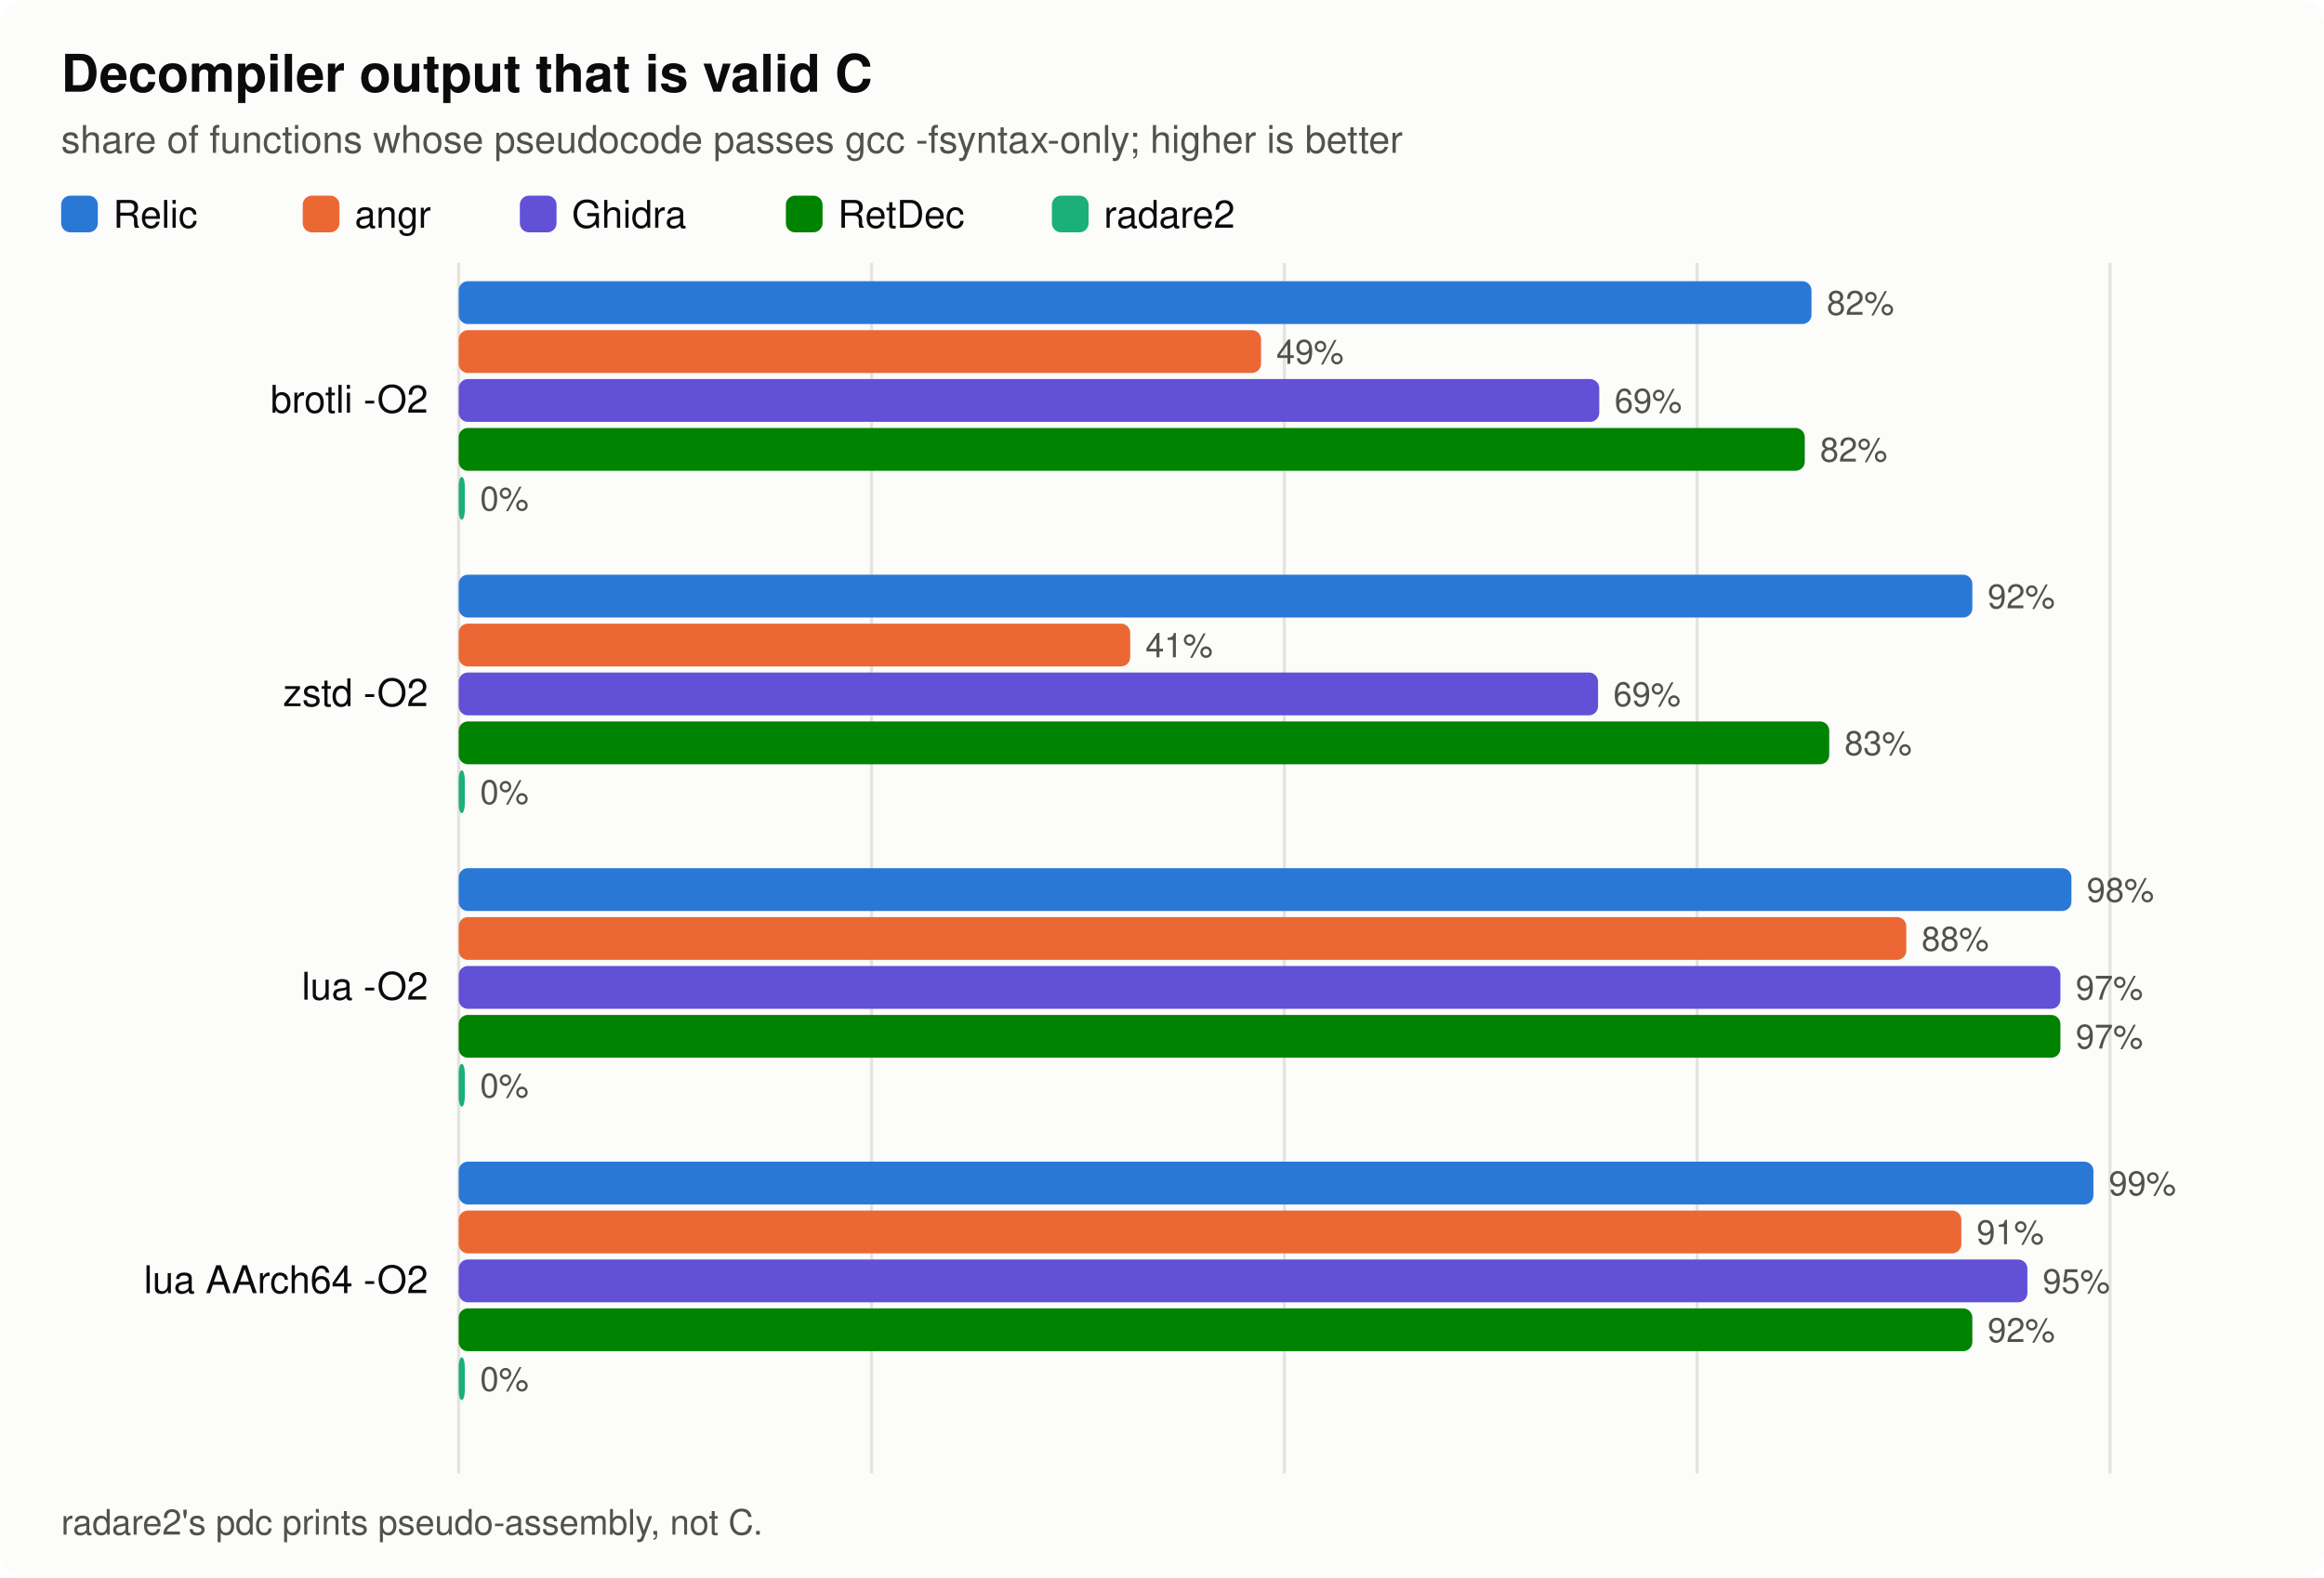
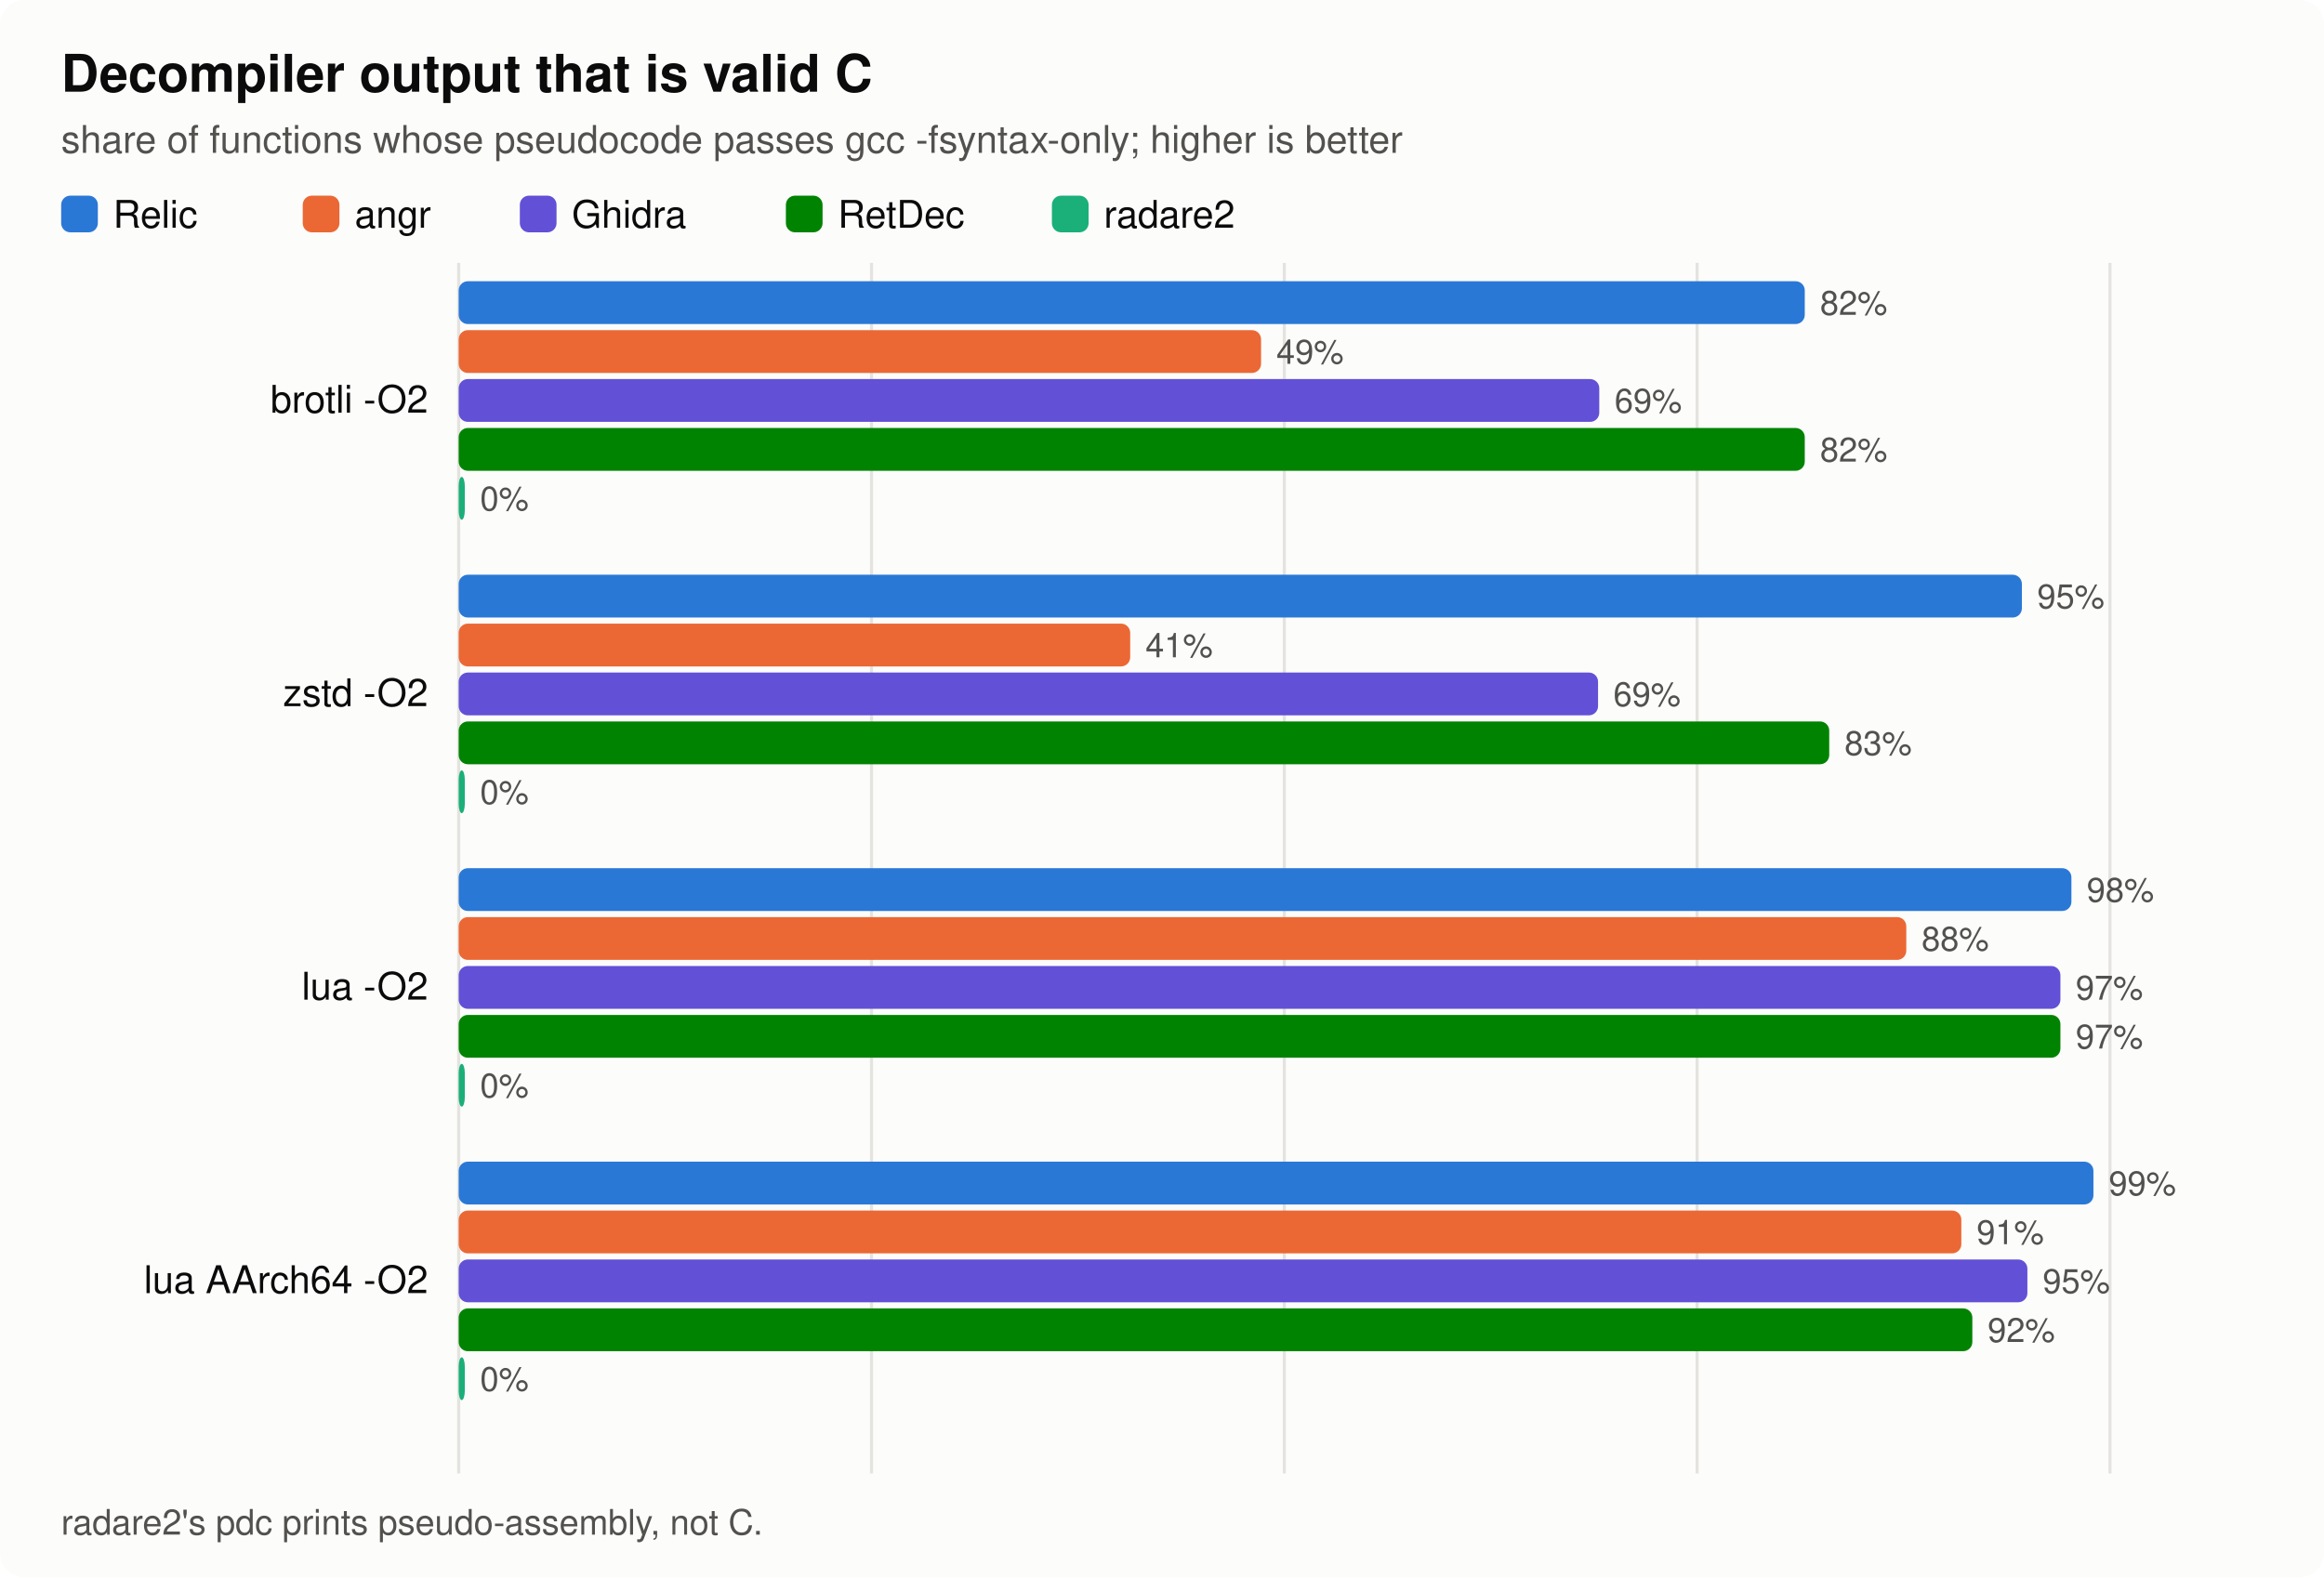
<svg xmlns="http://www.w3.org/2000/svg" width="760" height="516" viewBox="0 0 760 516" font-family="-apple-system,BlinkMacSystemFont,'Segoe UI',Helvetica,Arial,sans-serif">
  <rect width="760" height="516" rx="8" fill="#fcfcfb" />
  <text x="20" y="30" font-size="17" font-weight="600" fill="#0b0b0b">Decompiler output that is valid C</text>
  <text x="20" y="50" font-size="12.5" fill="#52514e">share of functions whose pseudocode passes gcc -fsyntax-only; higher is better</text>
  <rect x="20" y="64" width="12" height="12" rx="3" fill="#2a78d6" />
  <text x="37" y="74.5" font-size="12.5" fill="#0b0b0b">Relic</text>
  <rect x="99" y="64" width="12" height="12" rx="3" fill="#eb6834" />
  <text x="116" y="74.5" font-size="12.5" fill="#0b0b0b">angr</text>
  <rect x="170" y="64" width="12" height="12" rx="3" fill="#6250d6" />
  <text x="187" y="74.5" font-size="12.5" fill="#0b0b0b">Ghidra</text>
  <rect x="257" y="64" width="12" height="12" rx="3" fill="#008300" />
  <text x="274" y="74.5" font-size="12.5" fill="#0b0b0b">RetDec</text>
  <rect x="344" y="64" width="12" height="12" rx="3" fill="#1baf7a" />
  <text x="361" y="74.5" font-size="12.5" fill="#0b0b0b">radare2</text>
  <line x1="150.0" y1="86" x2="150.0" y2="482" stroke="#e4e3df" stroke-width="1" />
  <line x1="285.0" y1="86" x2="285.0" y2="482" stroke="#e4e3df" stroke-width="1" />
  <line x1="420.0" y1="86" x2="420.0" y2="482" stroke="#e4e3df" stroke-width="1" />
  <line x1="555.0" y1="86" x2="555.0" y2="482" stroke="#e4e3df" stroke-width="1" />
  <line x1="690.0" y1="86" x2="690.0" y2="482" stroke="#e4e3df" stroke-width="1" />
  <text x="140" y="135.0" font-size="12.5" text-anchor="end" fill="#0b0b0b">brotli -O2</text>
-   <rect x="150" y="92" width="442.4" height="14" rx="3" fill="#2a78d6" />
-   <text x="597.4" y="103" font-size="11" fill="#52514e">82%</text>
+   <rect x="150" y="92" width="440.2" height="14" rx="3" fill="#2a78d6" />
+   <text x="595.2" y="103" font-size="11" fill="#52514e">82%</text>
  <rect x="150" y="108" width="262.4" height="14" rx="3" fill="#eb6834" />
  <text x="417.4" y="119" font-size="11" fill="#52514e">49%</text>
  <rect x="150" y="124" width="373.0" height="14" rx="3" fill="#6250d6" />
  <text x="528.0" y="135" font-size="11" fill="#52514e">69%</text>
  <rect x="150" y="140" width="440.2" height="14" rx="3" fill="#008300" />
  <text x="595.2" y="151" font-size="11" fill="#52514e">82%</text>
  <rect x="150" y="156" width="2.0" height="14" rx="3" fill="#1baf7a" />
  <text x="157.0" y="167" font-size="11" fill="#52514e">0%</text>
  <text x="140" y="231.0" font-size="12.5" text-anchor="end" fill="#0b0b0b">zstd -O2</text>
-   <rect x="150" y="188" width="495.0" height="14" rx="3" fill="#2a78d6" />
-   <text x="650.0" y="199" font-size="11" fill="#52514e">92%</text>
+   <rect x="150" y="188" width="511.2" height="14" rx="3" fill="#2a78d6" />
+   <text x="666.2" y="199" font-size="11" fill="#52514e">95%</text>
  <rect x="150" y="204" width="219.6" height="14" rx="3" fill="#eb6834" />
  <text x="374.6" y="215" font-size="11" fill="#52514e">41%</text>
  <rect x="150" y="220" width="372.6" height="14" rx="3" fill="#6250d6" />
  <text x="527.6" y="231" font-size="11" fill="#52514e">69%</text>
  <rect x="150" y="236" width="448.2" height="14" rx="3" fill="#008300" />
  <text x="603.2" y="247" font-size="11" fill="#52514e">83%</text>
  <rect x="150" y="252" width="2.0" height="14" rx="3" fill="#1baf7a" />
  <text x="157.0" y="263" font-size="11" fill="#52514e">0%</text>
  <text x="140" y="327.0" font-size="12.5" text-anchor="end" fill="#0b0b0b">lua -O2</text>
  <rect x="150" y="284" width="527.4" height="14" rx="3" fill="#2a78d6" />
  <text x="682.4" y="295" font-size="11" fill="#52514e">98%</text>
  <rect x="150" y="300" width="473.4" height="14" rx="3" fill="#eb6834" />
  <text x="628.4" y="311" font-size="11" fill="#52514e">88%</text>
  <rect x="150" y="316" width="523.8" height="14" rx="3" fill="#6250d6" />
  <text x="678.8" y="327" font-size="11" fill="#52514e">97%</text>
  <rect x="150" y="332" width="523.8" height="14" rx="3" fill="#008300" />
  <text x="678.8" y="343" font-size="11" fill="#52514e">97%</text>
  <rect x="150" y="348" width="2.0" height="14" rx="3" fill="#1baf7a" />
  <text x="157.0" y="359" font-size="11" fill="#52514e">0%</text>
  <text x="140" y="423.0" font-size="12.5" text-anchor="end" fill="#0b0b0b">lua AArch64 -O2</text>
  <rect x="150" y="380" width="534.6" height="14" rx="3" fill="#2a78d6" />
  <text x="689.6" y="391" font-size="11" fill="#52514e">99%</text>
  <rect x="150" y="396" width="491.4" height="14" rx="3" fill="#eb6834" />
  <text x="646.4" y="407" font-size="11" fill="#52514e">91%</text>
  <rect x="150" y="412" width="513.0" height="14" rx="3" fill="#6250d6" />
  <text x="668.0" y="423" font-size="11" fill="#52514e">95%</text>
  <rect x="150" y="428" width="495.0" height="14" rx="3" fill="#008300" />
  <text x="650.0" y="439" font-size="11" fill="#52514e">92%</text>
  <rect x="150" y="444" width="2.0" height="14" rx="3" fill="#1baf7a" />
  <text x="157.0" y="455" font-size="11" fill="#52514e">0%</text>
  <text x="20" y="502" font-size="11.5" fill="#52514e">radare2's pdc prints pseudo-assembly, not C.</text>
</svg>
